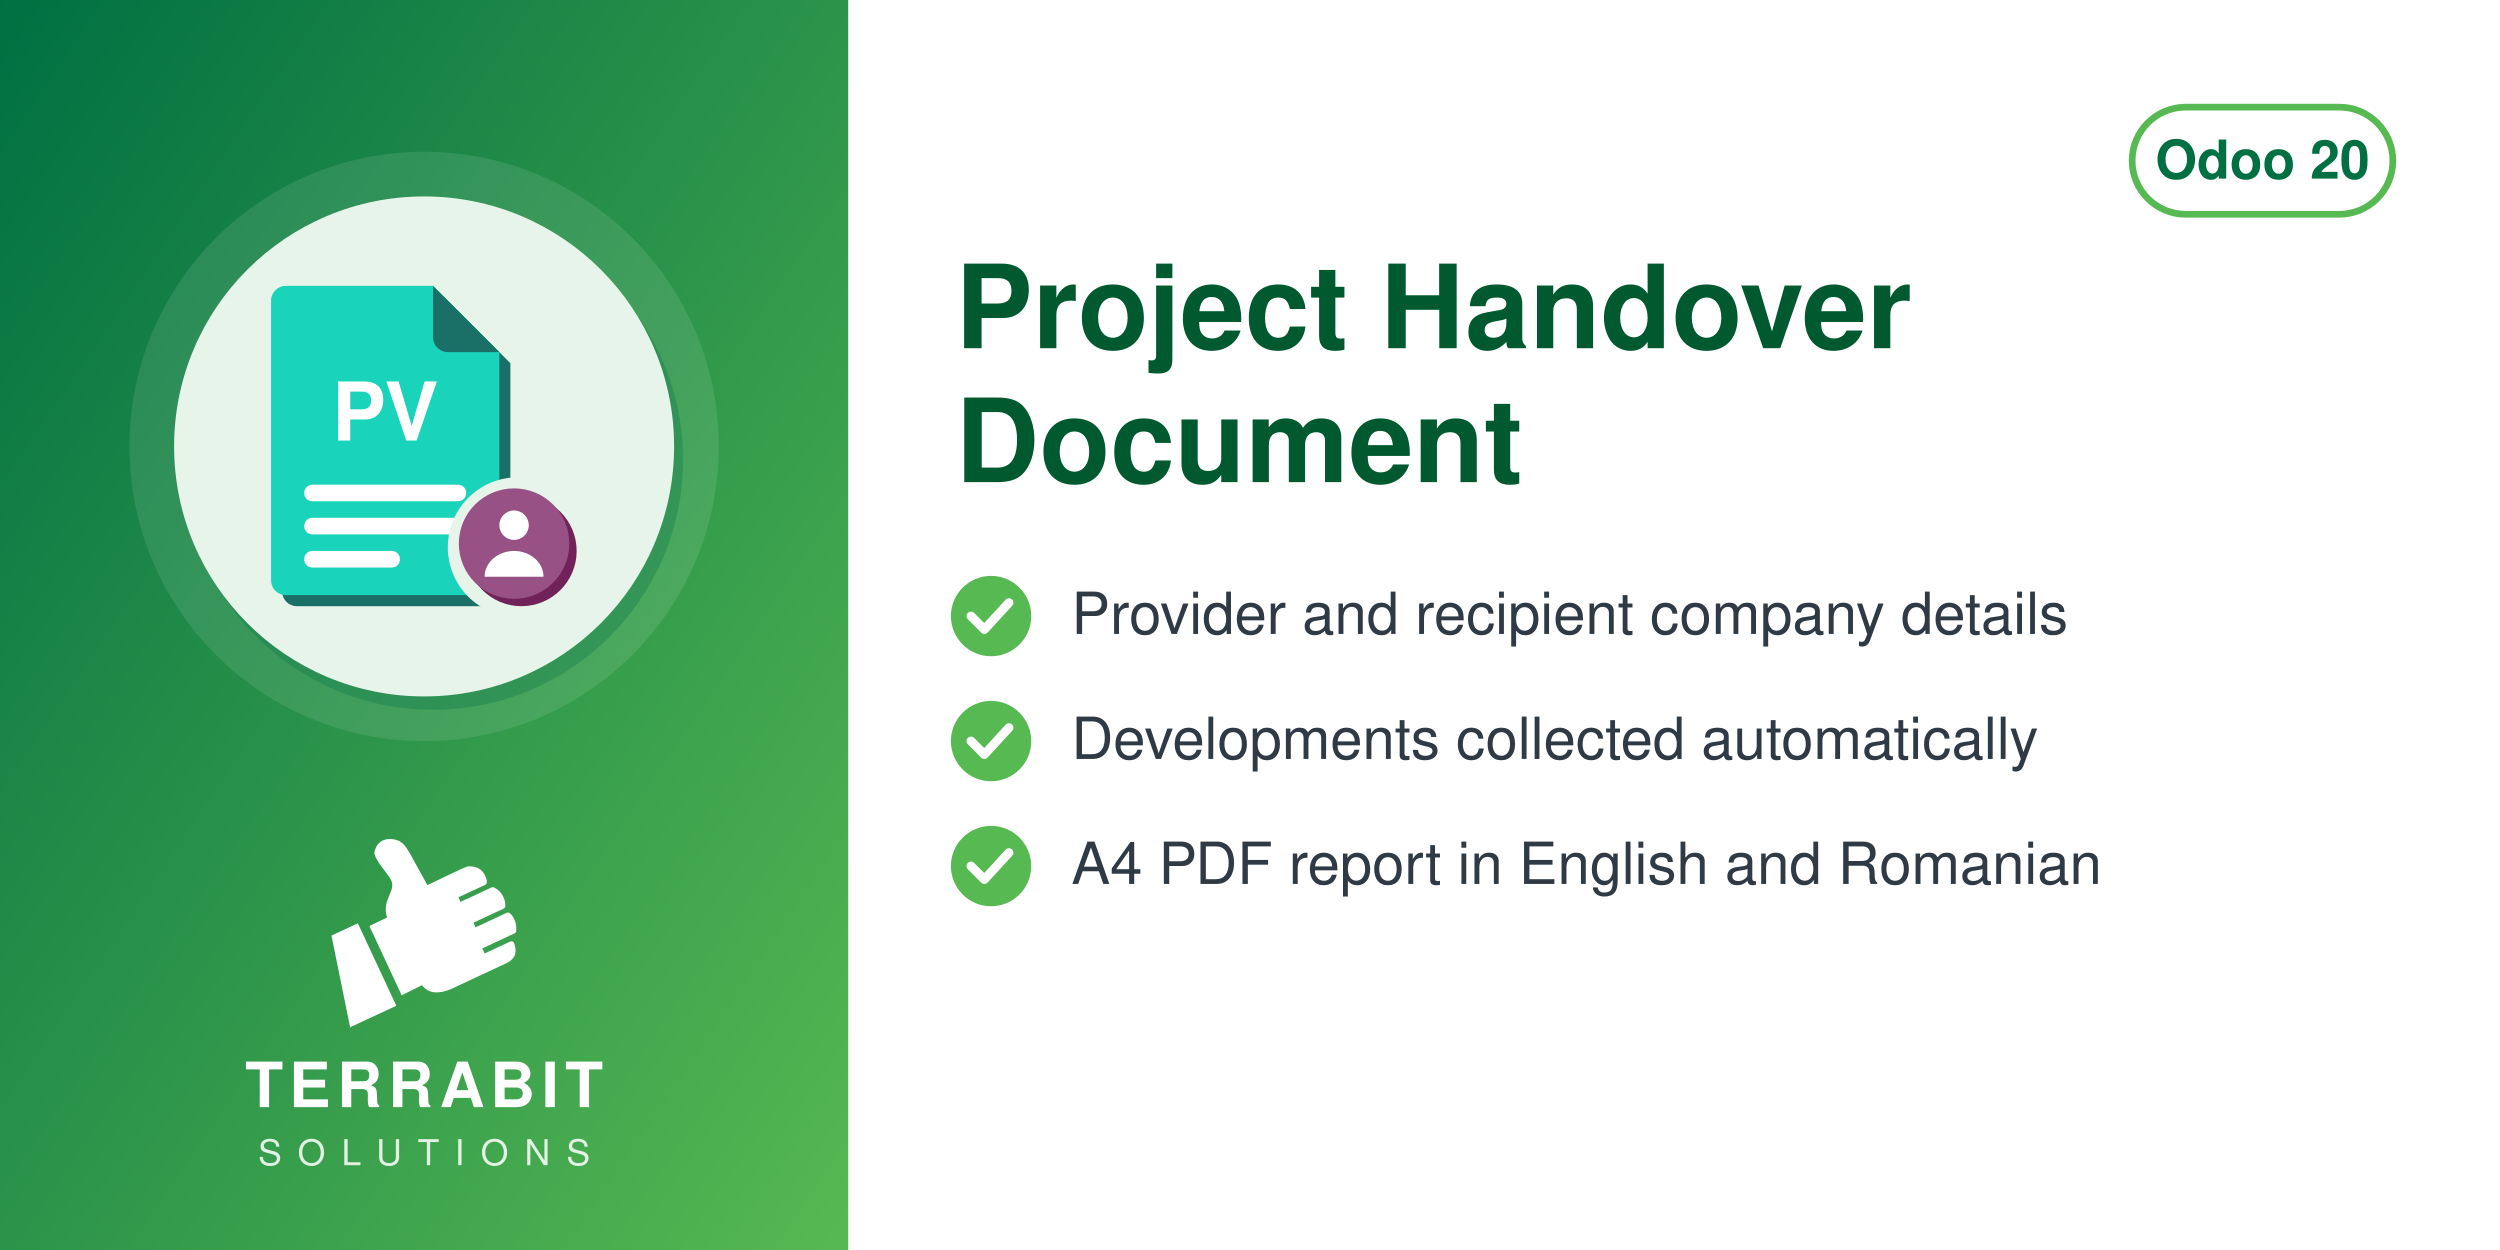
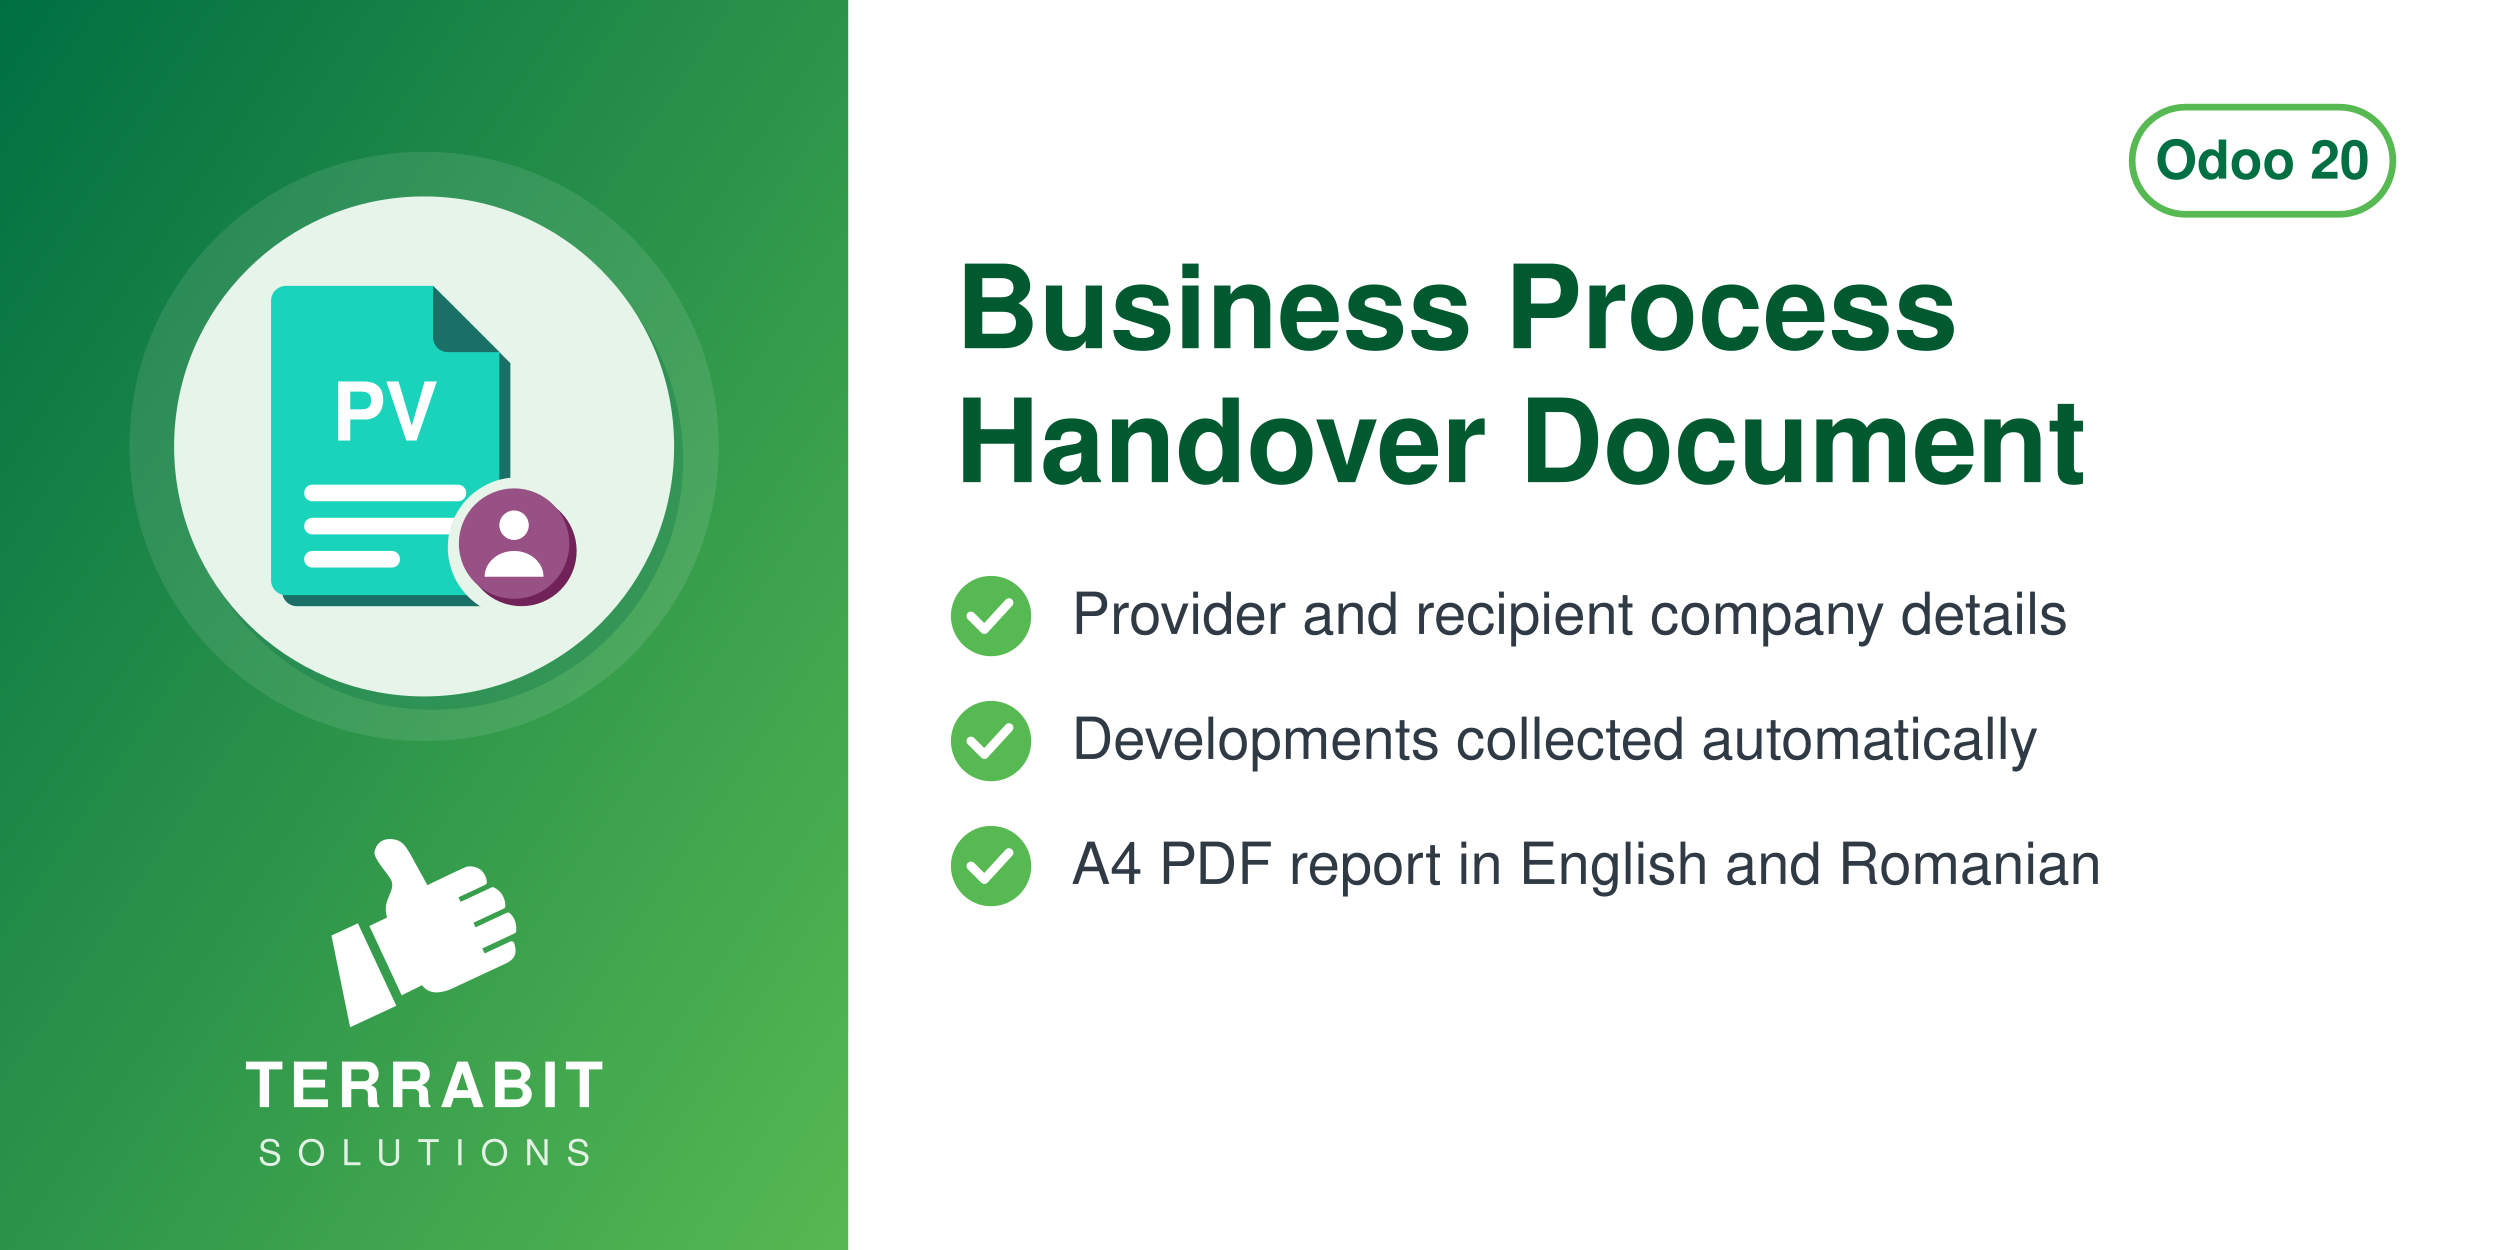
<svg xmlns="http://www.w3.org/2000/svg" width="560" height="280" viewBox="0 0 560 280">
  <defs>
    <linearGradient id="g" x1="0" y1="0" x2="1" y2="1">
      <stop offset="0" stop-color="#006F42" />
      <stop offset="1" stop-color="#57B952" />
    </linearGradient>
  </defs>
  <rect width="560" height="280" fill="#FFFFFF" />
  <rect width="190" height="280" fill="url(#g)" />
  <circle cx="95.0" cy="100" r="66" fill="white" opacity="0.10" />
  <circle cx="97.0" cy="103" r="56" fill="#006F42" opacity="0.30" />
  <circle cx="95.0" cy="100" r="56" fill="#E6F4EA" />
  <svg x="54.0" y="59.0" width="82" height="82" viewBox="0 0 100 100" preserveAspectRatio="xMidYMid meet">
    <g transform="translate(-1.86,0.11) scale(1.0057)">
      <defs>
        <mask id="mi-cut" maskUnits="userSpaceOnUse" x="-20" y="-20" width="140" height="140">
          <rect x="-20" y="-20" width="140" height="140" fill="#fff" />
          <circle cx="77" cy="77" r="19" fill="#000" />
        </mask>
      </defs>
      <g mask="url(#mi-cut)">
        <g transform="translate(3,3)" fill="#1A6F66">
          <path d="M14,6 h40 l18,18 v62 a4,4 0 0 1 -4,4 h-54 a4,4 0 0 1 -4,-4 v-76 a4,4 0 0 1 4,-4z" />
        </g>
        <g fill="#1AD3BB">
          <path d="M14,6 h40 l18,18 v62 a4,4 0 0 1 -4,4 h-54 a4,4 0 0 1 -4,-4 v-76 a4,4 0 0 1 4,-4z" />
        </g>
        <path d="M54,6 v14 a4,4 0 0 0 4,4 h14z" fill="#1A6F66" />
        <text x="41" y="48" font-family="Helvetica, Arial, sans-serif" font-weight="bold" font-size="22" fill="#FFFFFF" text-anchor="middle">PV</text>
        <rect x="19" y="60" width="44" height="4.5" rx="2.2" fill="#FFFFFF" />
        <rect x="19" y="69" width="44" height="4.5" rx="2.2" fill="#FFFFFF" />
        <rect x="19" y="78" width="26" height="4.5" rx="2.2" fill="#FFFFFF" />
      </g>
      <circle cx="78" cy="78" r="15" fill="#712258" />
      <circle cx="76" cy="76" r="15" fill="#985184" />
      <circle cx="76" cy="71" r="4" fill="#FFFFFF" />
      <path d="M68,85 a8,7 0 0 1 16,0z" fill="#FFFFFF" />
    </g>
  </svg>
  <svg x="72.0" y="186" width="46" height="46" viewBox="4045 2535 3400 3400" preserveAspectRatio="xMidYMid meet">
    <path fill="#FFFFFF" d="M4648.32 4073.59l636.59 1365.17 -765.09 355.96 -308.63 -1517.87 437.13 -203.26zm725.61 1192.32l336.75 -167.88c105.65,140.85 282.69,170.72 576.82,18.8l819.92 -382.33c181.4,-90.13 164.26,-214.57 130.07,-328.43 -4.28,-14.25 -13.68,-24.81 -27.34,-30.7 -13.67,-5.89 -27.61,-5.11 -41.09,1.18l-422.32 196.93 -39.04 -83.72 538.07 -250.91c16.64,-7.76 24.7,-27.69 25.58,-46.04 6.48,-134.33 -44.36,-230.89 -105.84,-285.23 -15.2,-13.44 -35.71,-15.59 -54.12,-7l-513.92 239.64 -35.6 -76.34 506.31 -236.1c17.69,-8.25 22.52,-36.93 21.83,-56.45 -4.1,-117.31 -67.62,-232.74 -187.72,-290.66 -13.94,-6.72 -28.64,-6.36 -42.69,0.19l-511.21 238.38 -35.37 -75.86 448.98 -209.36c20.44,-9.53 25.81,-42.28 21.02,-64.32 -41.02,-189.07 -167.92,-247.8 -318.14,-237.87 -29.39,1.94 -589.86,273.16 -665.95,310.54l-281.84 -513.57c-59.06,-93.13 -112.7,-221.7 -276.47,-245.13 -211.24,-30.22 -291.56,94.38 -316.89,203.13 -25.32,108.75 223.84,365.99 276.05,473.69 85.52,184.27 -161.86,318.11 -68.41,617.99l-292.54 139.94 535.09 1147.51z" />
  </svg>
  <text x="95.0" y="248" text-anchor="middle" font-family="Helvetica,Arial,sans-serif" font-size="14" font-weight="800" letter-spacing="1.4" fill="white">TERRABIT</text>
  <text x="95.0" y="261" text-anchor="middle" font-family="Helvetica,Arial,sans-serif" font-size="8" font-weight="500" letter-spacing="3.6" fill="white" opacity="0.85">SOLUTIONS</text>
  <g>
    <rect x="477.6" y="24" width="58.4" height="24" rx="12" fill="none" stroke="#57B952" stroke-width="1.5" />
    <text x="506.8" y="40" text-anchor="middle" font-family="Helvetica,Arial,sans-serif" font-size="12" font-weight="700" fill="#006F42">Odoo 20</text>
  </g>
-   <text x="214" y="78" font-family="Helvetica,Arial,sans-serif" font-size="26" font-weight="700" fill="#00592F">Project Handover</text>
-   <text x="214" y="108" font-family="Helvetica,Arial,sans-serif" font-size="26" font-weight="700" fill="#00592F">Document</text>
+   <text x="214" y="78" font-family="Helvetica,Arial,sans-serif" font-size="26" font-weight="700" fill="#00592F">Business Process</text>
+   <text x="214" y="108" font-family="Helvetica,Arial,sans-serif" font-size="26" font-weight="700" fill="#00592F">Handover Document</text>
  <circle cx="222" cy="138" r="9" fill="#57B952" />
  <path d="M217.5 138 l3 3 l5.5 -6" fill="none" stroke="white" stroke-width="2" stroke-linecap="round" stroke-linejoin="round" />
  <text x="240" y="142" font-family="Helvetica,Arial,sans-serif" font-size="13" fill="#2F3A45">Provider and recipient company details</text>
  <circle cx="222" cy="166" r="9" fill="#57B952" />
  <path d="M217.5 166 l3 3 l5.5 -6" fill="none" stroke="white" stroke-width="2" stroke-linecap="round" stroke-linejoin="round" />
  <text x="240" y="170" font-family="Helvetica,Arial,sans-serif" font-size="13" fill="#2F3A45">Developments collected automatically</text>
  <circle cx="222" cy="194" r="9" fill="#57B952" />
  <path d="M217.5 194 l3 3 l5.5 -6" fill="none" stroke="white" stroke-width="2" stroke-linecap="round" stroke-linejoin="round" />
  <text x="240" y="198" font-family="Helvetica,Arial,sans-serif" font-size="13" fill="#2F3A45">A4 PDF report in English and Romanian</text>
</svg>
